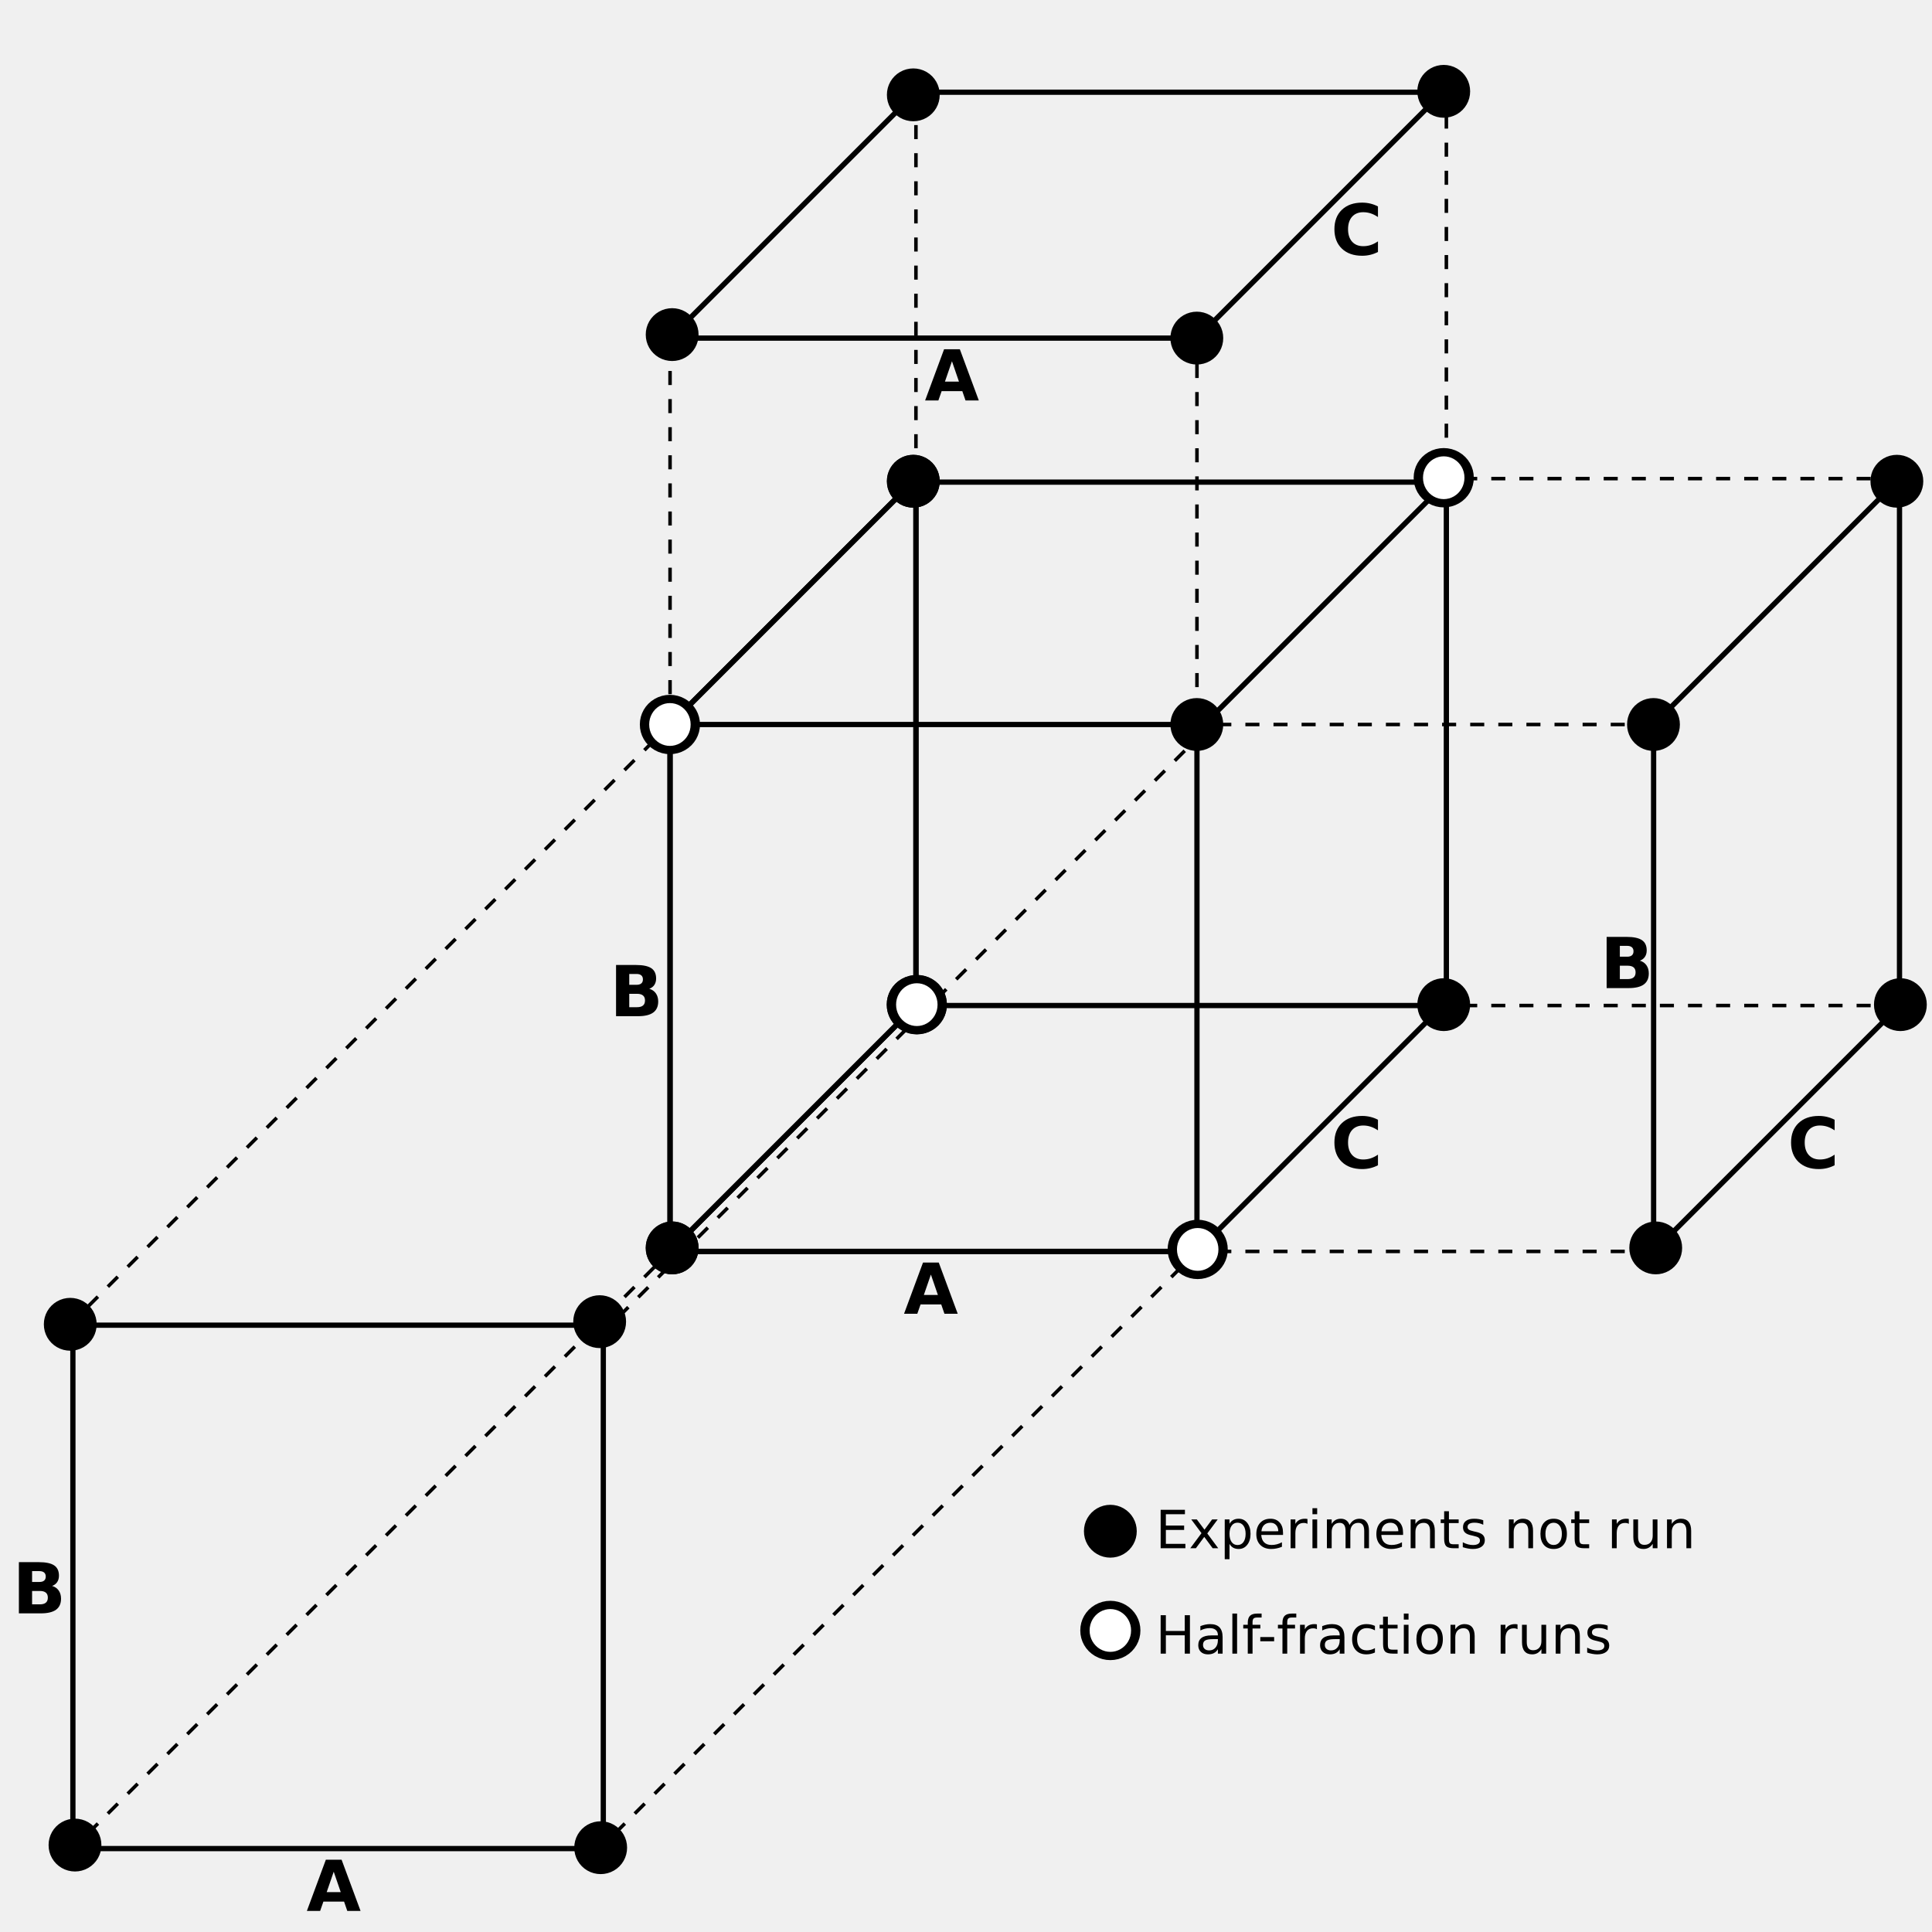
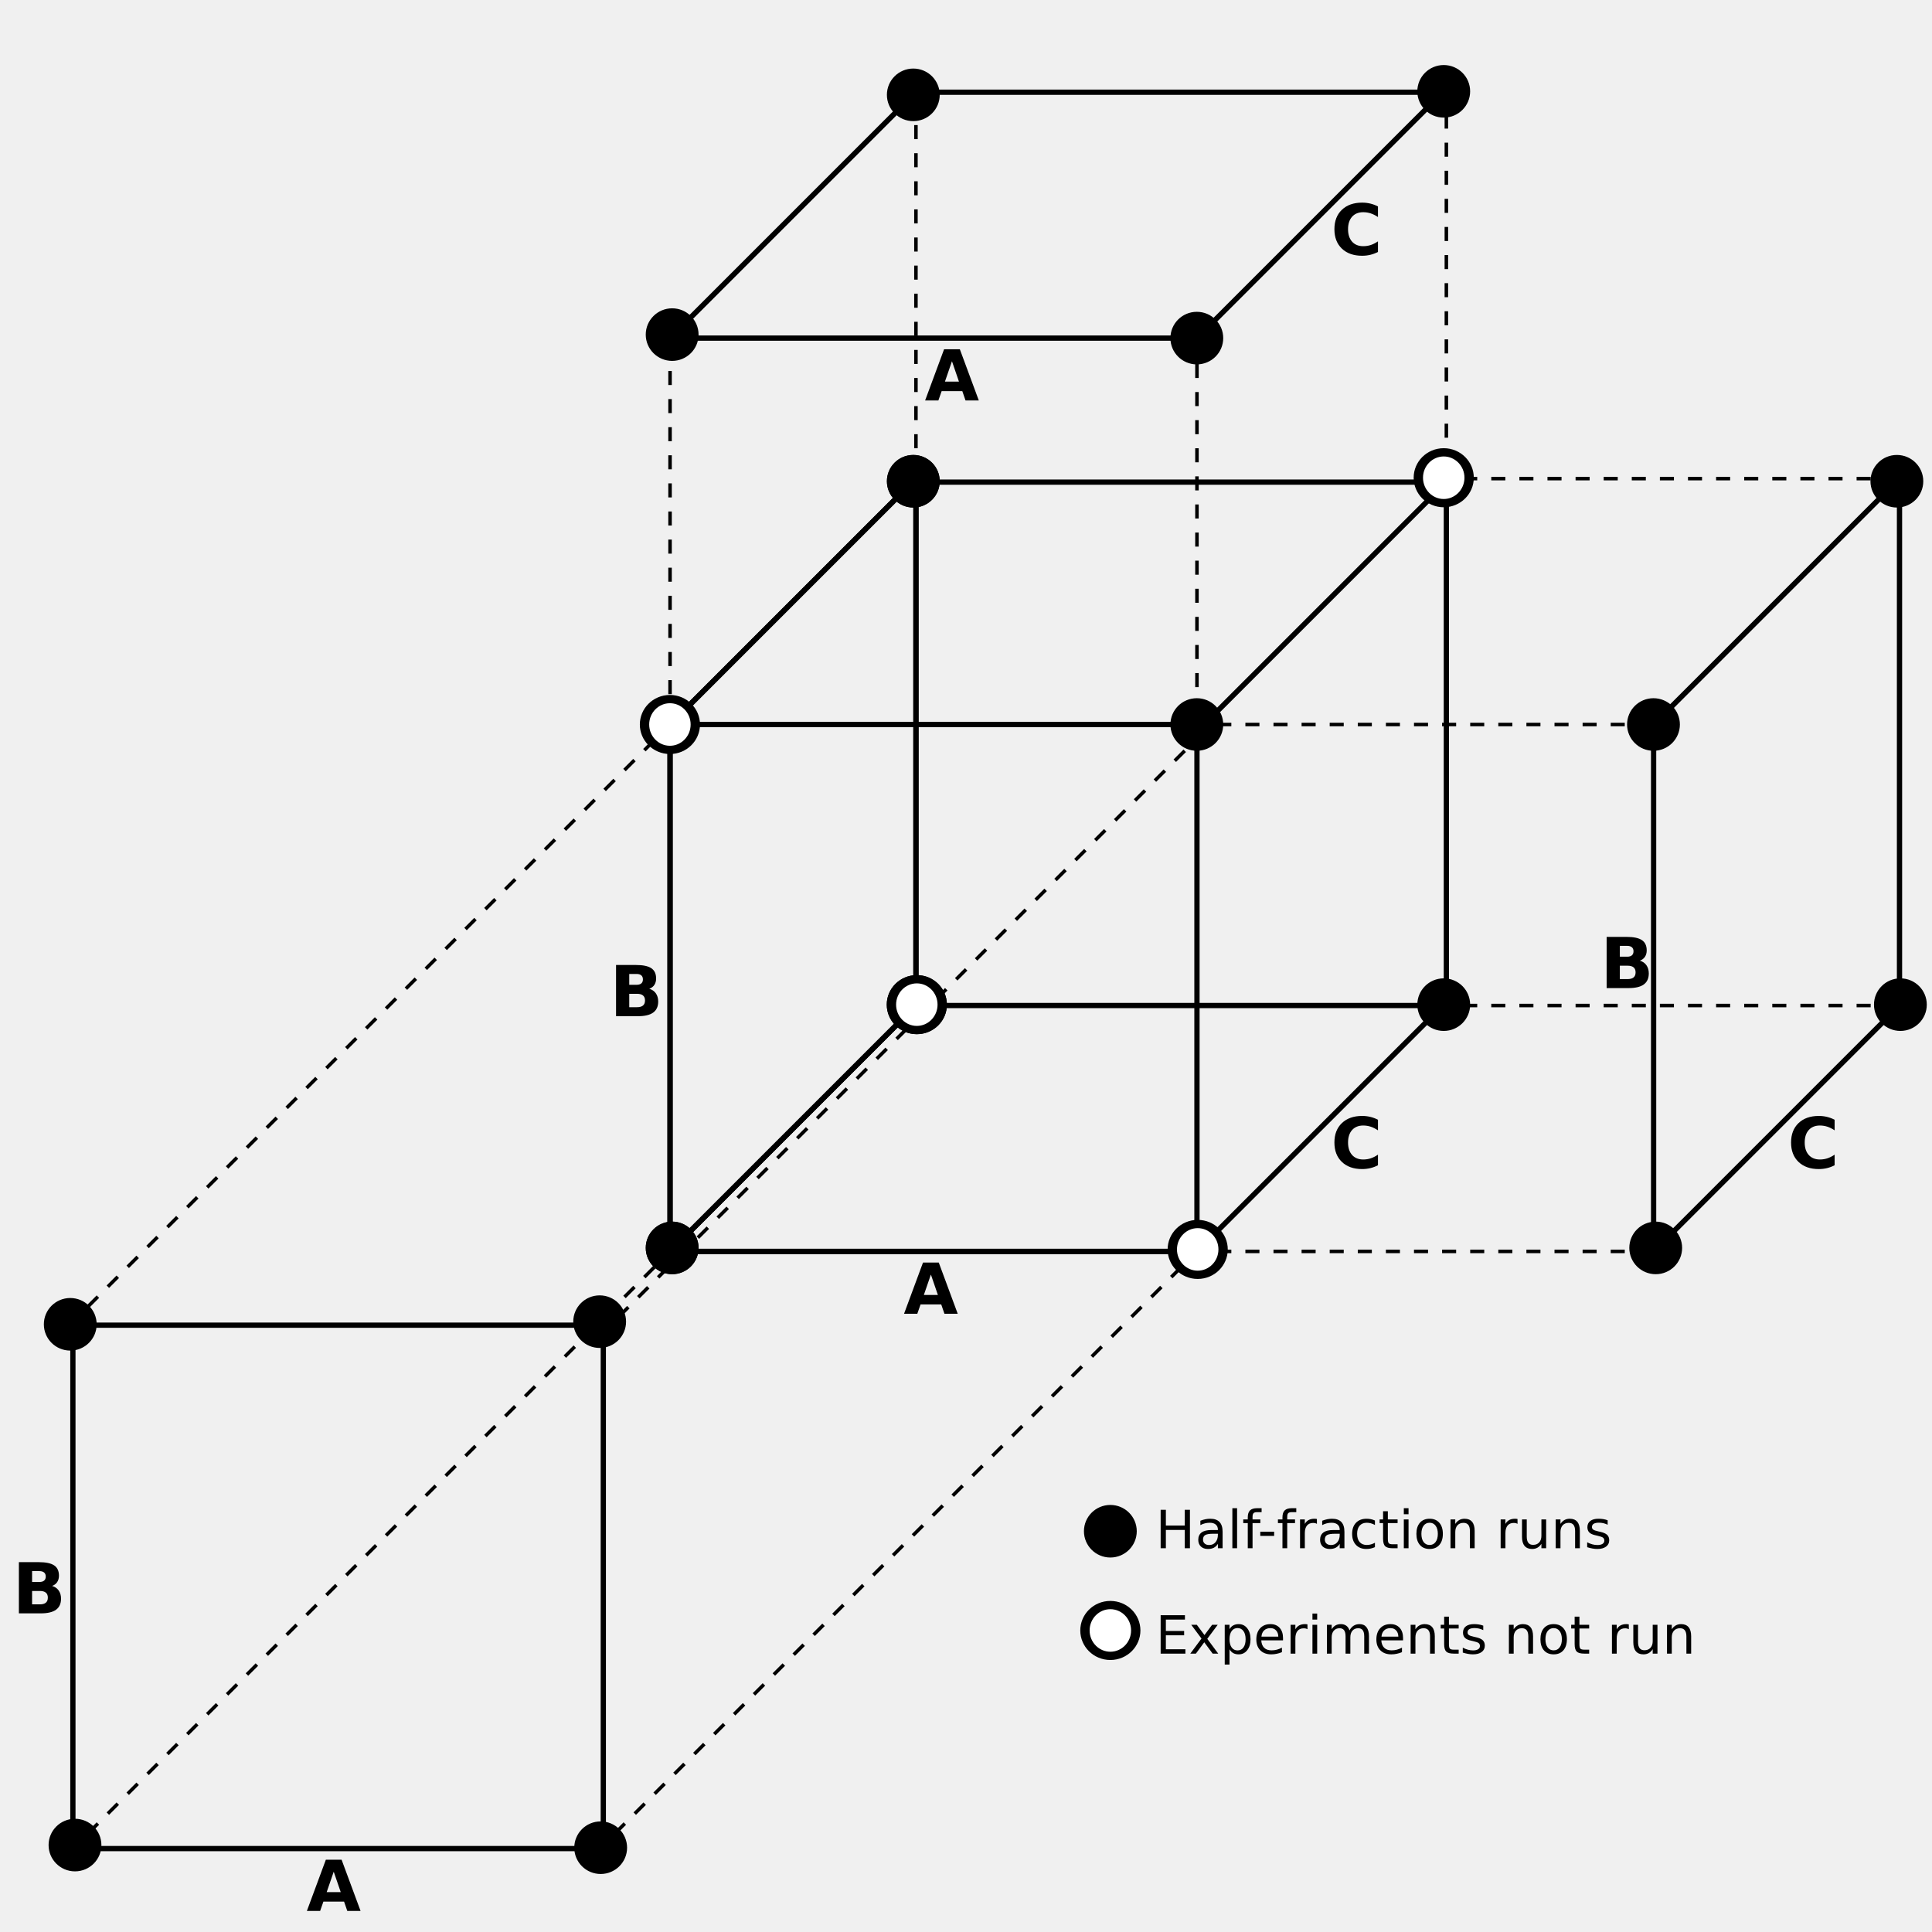
<svg xmlns="http://www.w3.org/2000/svg" width="1100" height="1100" id="svg2" version="1.1">
  <defs id="defs4">
    </defs>
  <g id="layer1" transform="translate(0,47.63782)">
    <path id="path3812" d="m 823.498,17.577 0,202.697" style="fill:none;stroke:#000000;stroke-width:2;stroke-linecap:butt;stroke-linejoin:miter;stroke-miterlimit:4;stroke-opacity:1;stroke-dasharray:8, 8;stroke-dashoffset:0" />
    <path id="path3784" d="M 340.779,713.583 684.977,369.385" style="fill:none;stroke:#000000;stroke-width:2;stroke-linecap:butt;stroke-linejoin:miter;stroke-miterlimit:4;stroke-opacity:1;stroke-dasharray:8, 8;stroke-dashoffset:0" />
    <path style="fill:none;stroke:#000000;stroke-width:2;stroke-linecap:butt;stroke-linejoin:miter;stroke-miterlimit:4;stroke-opacity:1;stroke-dasharray:8, 8;stroke-dashoffset:0" d="M 338.779,1007.583 682.977,663.385" id="path3782" />
    <path id="path3808" d="m 677.069,664.865 259.002,0" style="fill:none;stroke:#000000;stroke-width:2;stroke-linecap:butt;stroke-linejoin:miter;stroke-miterlimit:4;stroke-opacity:1;stroke-dasharray:8, 8;stroke-dashoffset:0" />
    <path style="fill:none;stroke:#000000;stroke-width:2;stroke-linecap:butt;stroke-linejoin:miter;stroke-miterlimit:4;stroke-opacity:1;stroke-dasharray:8, 8;stroke-dashoffset:0" d="m 817.069,524.865 259.002,0" id="path3810" />
    <path id="path3802" d="m 817.069,224.865 259.002,0" style="fill:none;stroke:#000000;stroke-width:2;stroke-linecap:butt;stroke-linejoin:miter;stroke-miterlimit:4;stroke-opacity:1;stroke-dasharray:8, 8;stroke-dashoffset:0" />
    <path style="fill:none;stroke:#000000;stroke-width:2;stroke-linecap:butt;stroke-linejoin:miter;stroke-miterlimit:4;stroke-opacity:1;stroke-dasharray:8, 8;stroke-dashoffset:0" d="M 38.779,707.583 382.977,363.385" id="path3786" />
    <path style="fill:none;stroke:#000000;stroke-width:3;stroke-linecap:butt;stroke-linejoin:miter;stroke-miterlimit:4;stroke-opacity:1;stroke-dasharray:none" d="M 381.5,364.862 521.51,224.853" id="path2905" />
    <path style="fill:none;stroke:#000000;stroke-width:2.995;stroke-linecap:butt;stroke-linejoin:miter;stroke-miterlimit:4;stroke-opacity:1;stroke-dasharray:none" d="m 523.498,524.865 297.01,0" id="path3642" />
    <path style="fill:none;stroke:#000000;stroke-width:2.995;stroke-linecap:butt;stroke-linejoin:miter;stroke-miterlimit:4;stroke-opacity:1;stroke-dasharray:none" d="m 823.498,227.855 0,297.01" id="path3640" />
    <path id="path2903" d="M 381.5,664.862 521.51,524.853" style="fill:none;stroke:#000000;stroke-width:3;stroke-linecap:butt;stroke-linejoin:miter;stroke-miterlimit:4;stroke-opacity:1;stroke-dasharray:none" />
    <path id="path2891" d="m 381.498,367.855 0,297.01" style="fill:none;stroke:#000000;stroke-width:2.995;stroke-linecap:butt;stroke-linejoin:miter;stroke-miterlimit:4;stroke-opacity:1;stroke-dasharray:none" />
    <path id="path3668" d="m 523.498,226.865 297.01,0" style="fill:none;stroke:#000000;stroke-width:2.995;stroke-linecap:butt;stroke-linejoin:miter;stroke-miterlimit:4;stroke-opacity:1;stroke-dasharray:none" />
    <path id="path3596" d="M 381.5,664.862 521.51,524.853" style="fill:none;stroke:#000000;stroke-width:3;stroke-linecap:butt;stroke-linejoin:miter;stroke-miterlimit:4;stroke-opacity:1;stroke-dasharray:none" />
    <path style="fill:none;stroke:#000000;stroke-width:3;stroke-linecap:butt;stroke-linejoin:miter;stroke-miterlimit:4;stroke-opacity:1;stroke-dasharray:none" d="M 681.5,664.862 821.51,524.853" id="path3654" />
    <path id="path3656" d="M 685.5,364.862 825.51,224.853" style="fill:none;stroke:#000000;stroke-width:3;stroke-linecap:butt;stroke-linejoin:miter;stroke-miterlimit:4;stroke-opacity:1;stroke-dasharray:none" />
    <path style="fill:none;stroke:#000000;stroke-width:3;stroke-linecap:butt;stroke-linejoin:miter;stroke-miterlimit:4;stroke-opacity:1;stroke-dasharray:none" d="M 381.5,364.862 521.51,224.853" id="path3658" />
    <path style="fill:none;stroke:#000000;stroke-width:2.995;stroke-linecap:butt;stroke-linejoin:miter;stroke-miterlimit:4;stroke-opacity:1;stroke-dasharray:none" d="m 381.498,367.855 0,297.01" id="path2816" />
    <path id="path3590" d="m 681.498,367.855 0,297.01" style="fill:none;stroke:#000000;stroke-width:2.995;stroke-linecap:butt;stroke-linejoin:miter;stroke-miterlimit:4;stroke-opacity:1;stroke-dasharray:none" />
    <path id="path3594" d="m 381.498,664.865 297.01,0" style="fill:none;stroke:#000000;stroke-width:2.995;stroke-linecap:butt;stroke-linejoin:miter;stroke-miterlimit:4;stroke-opacity:1;stroke-dasharray:none" />
-     <path style="fill:#000000;fill-opacity:1;stroke:#000000;stroke-width:3;stroke-miterlimit:4;stroke-opacity:1;stroke-dasharray:none;stroke-dashoffset:0" id="path3614" d="m 331.21,441.721 a 37.9,42.843 0 1 1 -75.799,0 37.9,42.843 0 1 1 75.799,0 z" transform="matrix(0.381578,0,0,0.3375497,408.0793,77.25927)" />
-     <path style="fill:#000000;fill-opacity:1;stroke:#000000;stroke-width:3;stroke-miterlimit:4;stroke-opacity:1;stroke-dasharray:none;stroke-dashoffset:0" id="path3618" d="m 331.21,441.721 a 37.9,42.843 0 1 1 -75.799,0 37.9,42.843 0 1 1 75.799,0 z" transform="matrix(0.381578,0,0,0.3375497,710.0793,375.2593)" />
+     <path style="fill:#000000;fill-opacity:1;stroke:#000000;stroke-width:3;stroke-miterlimit:4;stroke-opacity:1;stroke-dasharray:none;stroke-dashoffset:0" id="path3614" d="m 331.21,441.721 c 0,23.662 -16.968,42.843 -37.9,42.843 -20.931,0 -37.9,-19.181 -37.9,-42.843 0,-23.662 16.968,-42.843 37.9,-42.843 20.931,0 37.9,19.181 37.9,42.843 z" transform="matrix(0.381578,0,0,0.3375497,408.0793,77.25927)" />
+     <path style="fill:#000000;fill-opacity:1;stroke:#000000;stroke-width:3;stroke-miterlimit:4;stroke-opacity:1;stroke-dasharray:none;stroke-dashoffset:0" id="path3618" d="m 331.21,441.721 c 0,23.662 -16.968,42.843 -37.9,42.843 -20.931,0 -37.9,-19.181 -37.9,-42.843 0,-23.662 16.968,-42.843 37.9,-42.843 20.931,0 37.9,19.181 37.9,42.843 z" transform="matrix(0.381578,0,0,0.3375497,710.0793,375.2593)" />
    <path style="fill:none;stroke:#000000;stroke-width:2.995;stroke-linecap:butt;stroke-linejoin:miter;stroke-miterlimit:4;stroke-opacity:1;stroke-dasharray:none" d="m 381.498,364.865 297.01,0" id="path3630" />
    <path id="path3638" d="m 521.498,227.855 0,297.01" style="fill:none;stroke:#000000;stroke-width:2.995;stroke-linecap:butt;stroke-linejoin:miter;stroke-miterlimit:4;stroke-opacity:1;stroke-dasharray:none" />
-     <path transform="matrix(0.381578,0,0,0.3375497,710.0793,75.25927)" d="m 331.21,441.721 a 37.9,42.843 0 1 1 -75.799,0 37.9,42.843 0 1 1 75.799,0 z" id="path3616" style="fill:#ffffff;fill-opacity:1;stroke:#000000;stroke-width:13.932;stroke-miterlimit:4;stroke-opacity:1;stroke-dasharray:none;stroke-dashoffset:0" />
-     <path transform="matrix(0.381578,0,0,0.3375497,569.5002,215.7575)" d="m 331.21,441.721 a 37.9,42.843 0 1 1 -75.799,0 37.9,42.843 0 1 1 75.799,0 z" id="path3662" style="fill:#000000;fill-opacity:1;stroke:#000000;stroke-width:3;stroke-miterlimit:4;stroke-opacity:1;stroke-dasharray:none;stroke-dashoffset:0" />
-     <path style="fill:#000000;fill-opacity:1;stroke:#000000;stroke-width:3;stroke-miterlimit:4;stroke-opacity:1;stroke-dasharray:none;stroke-dashoffset:0" id="path3666" d="m 331.21,441.721 a 37.9,42.843 0 1 1 -75.799,0 37.9,42.843 0 1 1 75.799,0 z" transform="matrix(0.381578,0,0,0.3375497,270.7761,513.7659)" />
-     <path transform="matrix(0.381578,0,0,0.3375497,410.0793,375.2593)" d="m 331.21,441.721 a 37.9,42.843 0 1 1 -75.799,0 37.9,42.843 0 1 1 75.799,0 z" id="path3620" style="fill:#ffffff;fill-opacity:1;stroke:#000000;stroke-width:13.932;stroke-miterlimit:4;stroke-opacity:1;stroke-dasharray:none;stroke-dashoffset:0" />
+     <path transform="matrix(0.381578,0,0,0.3375497,710.0793,75.25927)" d="m 331.21,441.721 c 0,23.662 -16.968,42.843 -37.9,42.843 -20.931,0 -37.9,-19.181 -37.9,-42.843 0,-23.662 16.968,-42.843 37.9,-42.843 20.931,0 37.9,19.181 37.9,42.843 z" id="path3616" style="fill:#ffffff;fill-opacity:1;stroke:#000000;stroke-width:13.932;stroke-miterlimit:4;stroke-opacity:1;stroke-dasharray:none;stroke-dashoffset:0" />
+     <path transform="matrix(0.381578,0,0,0.3375497,569.5002,215.7575)" d="m 331.21,441.721 c 0,23.662 -16.968,42.843 -37.9,42.843 -20.931,0 -37.9,-19.181 -37.9,-42.843 0,-23.662 16.968,-42.843 37.9,-42.843 20.931,0 37.9,19.181 37.9,42.843 z" id="path3662" style="fill:#000000;fill-opacity:1;stroke:#000000;stroke-width:3;stroke-miterlimit:4;stroke-opacity:1;stroke-dasharray:none;stroke-dashoffset:0" />
+     <path style="fill:#000000;fill-opacity:1;stroke:#000000;stroke-width:3;stroke-miterlimit:4;stroke-opacity:1;stroke-dasharray:none;stroke-dashoffset:0" id="path3666" d="m 331.21,441.721 c 0,23.662 -16.968,42.843 -37.9,42.843 -20.931,0 -37.9,-19.181 -37.9,-42.843 0,-23.662 16.968,-42.843 37.9,-42.843 20.931,0 37.9,19.181 37.9,42.843 z" transform="matrix(0.381578,0,0,0.3375497,270.7761,513.7659)" />
+     <path transform="matrix(0.381578,0,0,0.3375497,410.0793,375.2593)" d="m 331.21,441.721 c 0,23.662 -16.968,42.843 -37.9,42.843 -20.931,0 -37.9,-19.181 -37.9,-42.843 0,-23.662 16.968,-42.843 37.9,-42.843 20.931,0 37.9,19.181 37.9,42.843 z" id="path3620" style="fill:#ffffff;fill-opacity:1;stroke:#000000;stroke-width:13.932;stroke-miterlimit:4;stroke-opacity:1;stroke-dasharray:none;stroke-dashoffset:0" />
    <text xml:space="preserve" style="font-size:24px;font-style:normal;font-variant:normal;font-weight:normal;font-stretch:normal;text-align:start;line-height:125%;writing-mode:lr-tb;text-anchor:start;fill:#000000;fill-opacity:1;stroke:none;font-family:Times New Roman;-inkscape-font-specification:'Times New Roman,'" x="718.355" y="389.822" id="text3831">
      <tspan y="389.822" x="718.355" id="tspan3833" />
    </text>
    <text xml:space="preserve" style="font-size:40px;font-style:normal;font-variant:normal;font-weight:bold;font-stretch:normal;text-align:start;line-height:125%;writing-mode:lr-tb;text-anchor:start;fill:#000000;fill-opacity:1;stroke:none;font-family:Bitstream Vera Sans;-inkscape-font-specification:Bitstream Vera Sans Bold" x="514.524" y="700.362" id="text2935">
      <tspan id="tspan2937" x="514.524" y="700.362">A</tspan>
    </text>
    <path style="fill:none;stroke:#000000;stroke-width:2.995;stroke-linecap:butt;stroke-linejoin:miter;stroke-miterlimit:4;stroke-opacity:1;stroke-dasharray:none" d="m 381.498,664.865 297.01,0" id="path2939" />
    <text id="text2941" y="530.94" x="347.083" style="font-size:40px;font-style:normal;font-variant:normal;font-weight:bold;font-stretch:normal;text-align:start;line-height:125%;writing-mode:lr-tb;text-anchor:start;fill:#000000;fill-opacity:1;stroke:none;font-family:Bitstream Vera Sans;-inkscape-font-specification:Bitstream Vera Sans Bold" xml:space="preserve">
      <tspan y="530.94" x="347.083" id="tspan2943">B</tspan>
    </text>
    <text xml:space="preserve" style="font-size:40px;font-style:normal;font-variant:normal;font-weight:bold;font-stretch:normal;text-align:start;line-height:125%;writing-mode:lr-tb;text-anchor:start;fill:#000000;fill-opacity:1;stroke:none;font-family:Bitstream Vera Sans;-inkscape-font-specification:Bitstream Vera Sans Bold" x="757.758" y="617.418" id="text2945">
      <tspan id="tspan2947" x="757.758" y="617.418">C</tspan>
    </text>
-     <path style="fill:#ffffff;fill-opacity:1;stroke:#000000;stroke-width:13.932;stroke-miterlimit:4;stroke-opacity:1;stroke-dasharray:none;stroke-dashoffset:0" id="path3664" d="m 331.21,441.721 a 37.9,42.843 0 1 1 -75.799,0 37.9,42.843 0 1 1 75.799,0 z" transform="matrix(0.381578,0,0,0.3375497,569.9995,514.6244)" />
+     <path style="fill:#ffffff;fill-opacity:1;stroke:#000000;stroke-width:13.932;stroke-miterlimit:4;stroke-opacity:1;stroke-dasharray:none;stroke-dashoffset:0" id="path3664" d="m 331.21,441.721 c 0,23.662 -16.968,42.843 -37.9,42.843 -20.931,0 -37.9,-19.181 -37.9,-42.843 0,-23.662 16.968,-42.843 37.9,-42.843 20.931,0 37.9,19.181 37.9,42.843 z" transform="matrix(0.381578,0,0,0.3375497,569.9995,514.6244)" />
    <path style="fill:none;stroke:#000000;stroke-width:3;stroke-linecap:butt;stroke-linejoin:miter;stroke-miterlimit:4;stroke-opacity:1;stroke-dasharray:none" d="M 381.5,664.862 521.51,524.853" id="path2887" />
    <path id="path2889" d="M 381.5,364.862 521.51,224.853" style="fill:none;stroke:#000000;stroke-width:3;stroke-linecap:butt;stroke-linejoin:miter;stroke-miterlimit:4;stroke-opacity:1;stroke-dasharray:none" />
    <path style="fill:none;stroke:#000000;stroke-width:2.995;stroke-linecap:butt;stroke-linejoin:miter;stroke-miterlimit:4;stroke-opacity:1;stroke-dasharray:none" d="m 521.498,227.855 0,297.01" id="path2893" />
-     <path transform="matrix(0.381578,0,0,0.3375497,408.0793,77.25927)" d="m 331.21,441.721 a 37.9,42.843 0 1 1 -75.799,0 37.9,42.843 0 1 1 75.799,0 z" id="path2895" style="fill:#000000;fill-opacity:1;stroke:#000000;stroke-width:3;stroke-miterlimit:4;stroke-opacity:1;stroke-dasharray:none;stroke-dashoffset:0" />
-     <path transform="matrix(0.381578,0,0,0.3375497,270.7761,513.7659)" d="m 331.21,441.721 a 37.9,42.843 0 1 1 -75.799,0 37.9,42.843 0 1 1 75.799,0 z" id="path2899" style="fill:#000000;fill-opacity:1;stroke:#000000;stroke-width:3;stroke-miterlimit:4;stroke-opacity:1;stroke-dasharray:none;stroke-dashoffset:0" />
+     <path transform="matrix(0.381578,0,0,0.3375497,408.0793,77.25927)" d="m 331.21,441.721 c 0,23.662 -16.968,42.843 -37.9,42.843 -20.931,0 -37.9,-19.181 -37.9,-42.843 0,-23.662 16.968,-42.843 37.9,-42.843 20.931,0 37.9,19.181 37.9,42.843 z" id="path2895" style="fill:#000000;fill-opacity:1;stroke:#000000;stroke-width:3;stroke-miterlimit:4;stroke-opacity:1;stroke-dasharray:none;stroke-dashoffset:0" />
+     <path transform="matrix(0.381578,0,0,0.3375497,270.7761,513.7659)" d="m 331.21,441.721 c 0,23.662 -16.968,42.843 -37.9,42.843 -20.931,0 -37.9,-19.181 -37.9,-42.843 0,-23.662 16.968,-42.843 37.9,-42.843 20.931,0 37.9,19.181 37.9,42.843 z" id="path2899" style="fill:#000000;fill-opacity:1;stroke:#000000;stroke-width:3;stroke-miterlimit:4;stroke-opacity:1;stroke-dasharray:none;stroke-dashoffset:0" />
    <path style="fill:none;stroke:#000000;stroke-width:2.995;stroke-linecap:butt;stroke-linejoin:miter;stroke-miterlimit:4;stroke-opacity:1;stroke-dasharray:none" d="m 941.497,367.855 0,297.01" id="path2907" />
    <path id="path2909" d="m 1081.497,227.855 0,297.01" style="fill:none;stroke:#000000;stroke-width:2.995;stroke-linecap:butt;stroke-linejoin:miter;stroke-miterlimit:4;stroke-opacity:1;stroke-dasharray:none" />
-     <path style="fill:#000000;fill-opacity:1;stroke:#000000;stroke-width:3;stroke-miterlimit:4;stroke-opacity:1;stroke-dasharray:none;stroke-dashoffset:0" id="path2911" d="m 331.21,441.721 a 37.9,42.843 0 1 1 -75.799,0 37.9,42.843 0 1 1 75.799,0 z" transform="matrix(0.381578,0,0,0.3375497,968.0793,77.25927)" />
-     <path style="fill:#000000;fill-opacity:1;stroke:#000000;stroke-width:3;stroke-miterlimit:4;stroke-opacity:1;stroke-dasharray:none;stroke-dashoffset:0" id="path2915" d="m 331.21,441.721 a 37.9,42.843 0 1 1 -75.799,0 37.9,42.843 0 1 1 75.799,0 z" transform="matrix(0.381578,0,0,0.3375497,830.7761,513.7659)" />
+     <path style="fill:#000000;fill-opacity:1;stroke:#000000;stroke-width:3;stroke-miterlimit:4;stroke-opacity:1;stroke-dasharray:none;stroke-dashoffset:0" id="path2911" d="m 331.21,441.721 c 0,23.662 -16.968,42.843 -37.9,42.843 -20.931,0 -37.9,-19.181 -37.9,-42.843 0,-23.662 16.968,-42.843 37.9,-42.843 20.931,0 37.9,19.181 37.9,42.843 z" transform="matrix(0.381578,0,0,0.3375497,968.0793,77.25927)" />
+     <path style="fill:#000000;fill-opacity:1;stroke:#000000;stroke-width:3;stroke-miterlimit:4;stroke-opacity:1;stroke-dasharray:none;stroke-dashoffset:0" id="path2915" d="m 331.21,441.721 c 0,23.662 -16.968,42.843 -37.9,42.843 -20.931,0 -37.9,-19.181 -37.9,-42.843 0,-23.662 16.968,-42.843 37.9,-42.843 20.931,0 37.9,19.181 37.9,42.843 z" transform="matrix(0.381578,0,0,0.3375497,830.7761,513.7659)" />
    <path style="fill:none;stroke:#000000;stroke-width:3;stroke-linecap:butt;stroke-linejoin:miter;stroke-miterlimit:4;stroke-opacity:1;stroke-dasharray:none" d="M 941.5,664.862 1081.509,524.853" id="path2919" />
    <path id="path2921" d="M 941.5,364.862 1081.509,224.853" style="fill:none;stroke:#000000;stroke-width:3;stroke-linecap:butt;stroke-linejoin:miter;stroke-miterlimit:4;stroke-opacity:1;stroke-dasharray:none" />
-     <path style="fill:#ffffff;fill-opacity:1;stroke:#000000;stroke-width:13.932;stroke-miterlimit:4;stroke-opacity:1;stroke-dasharray:none;stroke-dashoffset:0" id="path2901" d="m 331.21,441.721 a 37.9,42.843 0 1 1 -75.799,0 37.9,42.843 0 1 1 75.799,0 z" transform="matrix(0.381578,0,0,0.3375497,410.0793,375.2593)" />
-     <path transform="matrix(0.381578,0,0,0.3375497,269.5002,215.7575)" d="m 331.21,441.721 a 37.9,42.843 0 1 1 -75.799,0 37.9,42.843 0 1 1 75.799,0 z" id="path2897" style="fill:#ffffff;fill-opacity:1;stroke:#000000;stroke-width:13.932;stroke-miterlimit:4;stroke-opacity:1;stroke-dasharray:none;stroke-dashoffset:0" />
-     <path style="fill:#000000;fill-opacity:1;stroke:#000000;stroke-width:3;stroke-miterlimit:4;stroke-opacity:1;stroke-dasharray:none;stroke-dashoffset:0" id="path2927" d="m 331.21,441.721 a 37.9,42.843 0 1 1 -75.799,0 37.9,42.843 0 1 1 75.799,0 z" transform="matrix(0.381578,0,0,0.3375497,829.5002,215.7575)" />
-     <path transform="matrix(0.381578,0,0,0.3375497,970.0793,375.2593)" d="m 331.21,441.721 a 37.9,42.843 0 1 1 -75.799,0 37.9,42.843 0 1 1 75.799,0 z" id="path2929" style="fill:#000000;fill-opacity:1;stroke:#000000;stroke-width:3;stroke-miterlimit:4;stroke-opacity:1;stroke-dasharray:none;stroke-dashoffset:0" />
+     <path style="fill:#ffffff;fill-opacity:1;stroke:#000000;stroke-width:13.932;stroke-miterlimit:4;stroke-opacity:1;stroke-dasharray:none;stroke-dashoffset:0" id="path2901" d="m 331.21,441.721 c 0,23.662 -16.968,42.843 -37.9,42.843 -20.931,0 -37.9,-19.181 -37.9,-42.843 0,-23.662 16.968,-42.843 37.9,-42.843 20.931,0 37.9,19.181 37.9,42.843 z" transform="matrix(0.381578,0,0,0.3375497,410.0793,375.2593)" />
+     <path transform="matrix(0.381578,0,0,0.3375497,269.5002,215.7575)" d="m 331.21,441.721 c 0,23.662 -16.968,42.843 -37.9,42.843 -20.931,0 -37.9,-19.181 -37.9,-42.843 0,-23.662 16.968,-42.843 37.9,-42.843 20.931,0 37.9,19.181 37.9,42.843 z" id="path2897" style="fill:#ffffff;fill-opacity:1;stroke:#000000;stroke-width:13.932;stroke-miterlimit:4;stroke-opacity:1;stroke-dasharray:none;stroke-dashoffset:0" />
+     <path style="fill:#000000;fill-opacity:1;stroke:#000000;stroke-width:3;stroke-miterlimit:4;stroke-opacity:1;stroke-dasharray:none;stroke-dashoffset:0" id="path2927" d="m 331.21,441.721 c 0,23.662 -16.968,42.843 -37.9,42.843 -20.931,0 -37.9,-19.181 -37.9,-42.843 0,-23.662 16.968,-42.843 37.9,-42.843 20.931,0 37.9,19.181 37.9,42.843 z" transform="matrix(0.381578,0,0,0.3375497,829.5002,215.7575)" />
+     <path transform="matrix(0.381578,0,0,0.3375497,970.0793,375.2593)" d="m 331.21,441.721 c 0,23.662 -16.968,42.843 -37.9,42.843 -20.931,0 -37.9,-19.181 -37.9,-42.843 0,-23.662 16.968,-42.843 37.9,-42.843 20.931,0 37.9,19.181 37.9,42.843 z" id="path2929" style="fill:#000000;fill-opacity:1;stroke:#000000;stroke-width:3;stroke-miterlimit:4;stroke-opacity:1;stroke-dasharray:none;stroke-dashoffset:0" />
    <path id="path2931" d="M 681.5,144.862 821.51,4.853" style="fill:none;stroke:#000000;stroke-width:3;stroke-linecap:butt;stroke-linejoin:miter;stroke-miterlimit:4;stroke-opacity:1;stroke-dasharray:none" />
-     <path transform="matrix(0.381578,0,0,0.3375497,710.0793,-144.7407)" d="m 331.21,441.721 a 37.9,42.843 0 1 1 -75.799,0 37.9,42.843 0 1 1 75.799,0 z" id="path2933" style="fill:#000000;fill-opacity:1;stroke:#000000;stroke-width:3;stroke-miterlimit:4;stroke-opacity:1;stroke-dasharray:none;stroke-dashoffset:0" />
+     <path transform="matrix(0.381578,0,0,0.3375497,710.0793,-144.7407)" d="m 331.21,441.721 c 0,23.662 -16.968,42.843 -37.9,42.843 -20.931,0 -37.9,-19.181 -37.9,-42.843 0,-23.662 16.968,-42.843 37.9,-42.843 20.931,0 37.9,19.181 37.9,42.843 z" id="path2933" style="fill:#000000;fill-opacity:1;stroke:#000000;stroke-width:3;stroke-miterlimit:4;stroke-opacity:1;stroke-dasharray:none;stroke-dashoffset:0" />
    <path id="path2935" d="m 523.498,4.865 297.01,0" style="fill:none;stroke:#000000;stroke-width:2.995;stroke-linecap:butt;stroke-linejoin:miter;stroke-miterlimit:4;stroke-opacity:1;stroke-dasharray:none" />
    <path id="path2937" d="m 381.498,144.865 297.01,0" style="fill:none;stroke:#000000;stroke-width:2.995;stroke-linecap:butt;stroke-linejoin:miter;stroke-miterlimit:4;stroke-opacity:1;stroke-dasharray:none" />
-     <path style="fill:#000000;fill-opacity:1;stroke:#000000;stroke-width:3;stroke-miterlimit:4;stroke-opacity:1;stroke-dasharray:none;stroke-dashoffset:0" id="path2940" d="m 331.21,441.721 a 37.9,42.843 0 1 1 -75.799,0 37.9,42.843 0 1 1 75.799,0 z" transform="matrix(0.381578,0,0,0.3375497,270.7761,-6.2342)" />
+     <path style="fill:#000000;fill-opacity:1;stroke:#000000;stroke-width:3;stroke-miterlimit:4;stroke-opacity:1;stroke-dasharray:none;stroke-dashoffset:0" id="path2940" d="m 331.21,441.721 c 0,23.662 -16.968,42.843 -37.9,42.843 -20.931,0 -37.9,-19.181 -37.9,-42.843 0,-23.662 16.968,-42.843 37.9,-42.843 20.931,0 37.9,19.181 37.9,42.843 z" transform="matrix(0.381578,0,0,0.3375497,270.7761,-6.2342)" />
    <path style="fill:none;stroke:#000000;stroke-width:3;stroke-linecap:butt;stroke-linejoin:miter;stroke-miterlimit:4;stroke-opacity:1;stroke-dasharray:none" d="M 381.5,144.862 521.51,4.853" id="path2942" />
-     <path style="fill:#000000;fill-opacity:1;stroke:#000000;stroke-width:3;stroke-miterlimit:4;stroke-opacity:1;stroke-dasharray:none;stroke-dashoffset:0" id="path2944" d="m 331.21,441.721 a 37.9,42.843 0 1 1 -75.799,0 37.9,42.843 0 1 1 75.799,0 z" transform="matrix(0.381578,0,0,0.3375497,569.5002,-4.24254)" />
-     <path style="fill:#000000;fill-opacity:1;stroke:#000000;stroke-width:3;stroke-miterlimit:4;stroke-opacity:1;stroke-dasharray:none;stroke-dashoffset:0" id="path2946" d="m 331.21,441.721 a 37.9,42.843 0 1 1 -75.799,0 37.9,42.843 0 1 1 75.799,0 z" transform="matrix(0.381578,0,0,0.3375497,408.0793,-142.7407)" />
+     <path style="fill:#000000;fill-opacity:1;stroke:#000000;stroke-width:3;stroke-miterlimit:4;stroke-opacity:1;stroke-dasharray:none;stroke-dashoffset:0" id="path2944" d="m 331.21,441.721 c 0,23.662 -16.968,42.843 -37.9,42.843 -20.931,0 -37.9,-19.181 -37.9,-42.843 0,-23.662 16.968,-42.843 37.9,-42.843 20.931,0 37.9,19.181 37.9,42.843 z" transform="matrix(0.381578,0,0,0.3375497,569.5002,-4.24254)" />
+     <path style="fill:#000000;fill-opacity:1;stroke:#000000;stroke-width:3;stroke-miterlimit:4;stroke-opacity:1;stroke-dasharray:none;stroke-dashoffset:0" id="path2946" d="m 331.21,441.721 c 0,23.662 -16.968,42.843 -37.9,42.843 -20.931,0 -37.9,-19.181 -37.9,-42.843 0,-23.662 16.968,-42.843 37.9,-42.843 20.931,0 37.9,19.181 37.9,42.843 z" transform="matrix(0.381578,0,0,0.3375497,408.0793,-142.7407)" />
    <text id="text2948" y="180.362" x="526.524" style="font-size:40px;font-style:normal;font-variant:normal;font-weight:bold;font-stretch:normal;text-align:start;line-height:125%;writing-mode:lr-tb;text-anchor:start;fill:#000000;fill-opacity:1;stroke:none;font-family:Bitstream Vera Sans;-inkscape-font-specification:Bitstream Vera Sans Bold" xml:space="preserve">
      <tspan y="180.362" x="526.524" id="tspan2950">A</tspan>
    </text>
    <text id="text2952" y="617.418" x="1017.758" style="font-size:40px;font-style:normal;font-variant:normal;font-weight:bold;font-stretch:normal;text-align:start;line-height:125%;writing-mode:lr-tb;text-anchor:start;fill:#000000;fill-opacity:1;stroke:none;font-family:Bitstream Vera Sans;-inkscape-font-specification:Bitstream Vera Sans Bold" xml:space="preserve">
      <tspan y="617.418" x="1017.758" id="tspan2954">C</tspan>
    </text>
    <text xml:space="preserve" style="font-size:40px;font-style:normal;font-variant:normal;font-weight:bold;font-stretch:normal;text-align:start;line-height:125%;writing-mode:lr-tb;text-anchor:start;fill:#000000;fill-opacity:1;stroke:none;font-family:Bitstream Vera Sans;-inkscape-font-specification:Bitstream Vera Sans Bold" x="911.083" y="514.94" id="text2956">
      <tspan id="tspan2958" x="911.083" y="514.94">B</tspan>
    </text>
    <text id="text2976" y="97.418" x="757.758" style="font-size:40px;font-style:normal;font-variant:normal;font-weight:bold;font-stretch:normal;text-align:start;line-height:125%;writing-mode:lr-tb;text-anchor:start;fill:#000000;fill-opacity:1;stroke:none;font-family:Bitstream Vera Sans;-inkscape-font-specification:Bitstream Vera Sans Bold" xml:space="preserve">
      <tspan y="97.418" x="757.758" id="tspan2978">C</tspan>
    </text>
    <path id="path2980" d="m 43.498,1004.865 297.01,0" style="fill:none;stroke:#000000;stroke-width:2.995;stroke-linecap:butt;stroke-linejoin:miter;stroke-miterlimit:4;stroke-opacity:1;stroke-dasharray:none" />
    <path id="path2982" d="m 343.498,707.855 0,297.01" style="fill:none;stroke:#000000;stroke-width:2.995;stroke-linecap:butt;stroke-linejoin:miter;stroke-miterlimit:4;stroke-opacity:1;stroke-dasharray:none" />
    <path style="fill:none;stroke:#000000;stroke-width:2.995;stroke-linecap:butt;stroke-linejoin:miter;stroke-miterlimit:4;stroke-opacity:1;stroke-dasharray:none" d="m 43.498,706.865 297.01,0" id="path2984" />
-     <path transform="matrix(0.381578,0,0,0.3375497,230.0793,855.2593)" d="m 331.21,441.721 a 37.9,42.843 0 1 1 -75.799,0 37.9,42.843 0 1 1 75.799,0 z" id="path2986" style="fill:#000000;fill-opacity:1;stroke:#000000;stroke-width:3;stroke-miterlimit:4;stroke-opacity:1;stroke-dasharray:none;stroke-dashoffset:0" />
+     <path transform="matrix(0.381578,0,0,0.3375497,230.0793,855.2593)" d="m 331.21,441.721 c 0,23.662 -16.968,42.843 -37.9,42.843 -20.931,0 -37.9,-19.181 -37.9,-42.843 0,-23.662 16.968,-42.843 37.9,-42.843 20.931,0 37.9,19.181 37.9,42.843 z" id="path2986" style="fill:#000000;fill-opacity:1;stroke:#000000;stroke-width:3;stroke-miterlimit:4;stroke-opacity:1;stroke-dasharray:none;stroke-dashoffset:0" />
    <path id="path2988" d="m 41.498,707.855 0,297.01" style="fill:none;stroke:#000000;stroke-width:2.995;stroke-linecap:butt;stroke-linejoin:miter;stroke-miterlimit:4;stroke-opacity:1;stroke-dasharray:none" />
-     <path style="fill:#000000;fill-opacity:1;stroke:#000000;stroke-width:3;stroke-miterlimit:4;stroke-opacity:1;stroke-dasharray:none;stroke-dashoffset:0" id="path2994" d="m 331.21,441.721 a 37.9,42.843 0 1 1 -75.799,0 37.9,42.843 0 1 1 75.799,0 z" transform="matrix(0.381578,0,0,0.3375497,-71.92071,557.2593)" />
-     <path style="fill:#000000;fill-opacity:1;stroke:#000000;stroke-width:3;stroke-miterlimit:4;stroke-opacity:1;stroke-dasharray:none;stroke-dashoffset:0" id="path2996" d="m 331.21,441.721 a 37.9,42.843 0 1 1 -75.799,0 37.9,42.843 0 1 1 75.799,0 z" transform="matrix(0.381578,0,0,0.3375497,229.5002,555.7575)" />
-     <path style="fill:#000000;fill-opacity:1;stroke:#000000;stroke-width:3;stroke-miterlimit:4;stroke-opacity:1;stroke-dasharray:none;stroke-dashoffset:0" id="path2998" d="m 331.21,441.721 a 37.9,42.843 0 1 1 -75.799,0 37.9,42.843 0 1 1 75.799,0 z" transform="matrix(0.381578,0,0,0.3375497,-69.22388,853.7659)" />
+     <path style="fill:#000000;fill-opacity:1;stroke:#000000;stroke-width:3;stroke-miterlimit:4;stroke-opacity:1;stroke-dasharray:none;stroke-dashoffset:0" id="path2994" d="m 331.21,441.721 c 0,23.662 -16.968,42.843 -37.9,42.843 -20.931,0 -37.9,-19.181 -37.9,-42.843 0,-23.662 16.968,-42.843 37.9,-42.843 20.931,0 37.9,19.181 37.9,42.843 z" transform="matrix(0.381578,0,0,0.3375497,-71.92071,557.2593)" />
+     <path style="fill:#000000;fill-opacity:1;stroke:#000000;stroke-width:3;stroke-miterlimit:4;stroke-opacity:1;stroke-dasharray:none;stroke-dashoffset:0" id="path2996" d="m 331.21,441.721 c 0,23.662 -16.968,42.843 -37.9,42.843 -20.931,0 -37.9,-19.181 -37.9,-42.843 0,-23.662 16.968,-42.843 37.9,-42.843 20.931,0 37.9,19.181 37.9,42.843 z" transform="matrix(0.381578,0,0,0.3375497,229.5002,555.7575)" />
+     <path style="fill:#000000;fill-opacity:1;stroke:#000000;stroke-width:3;stroke-miterlimit:4;stroke-opacity:1;stroke-dasharray:none;stroke-dashoffset:0" id="path2998" d="m 331.21,441.721 c 0,23.662 -16.968,42.843 -37.9,42.843 -20.931,0 -37.9,-19.181 -37.9,-42.843 0,-23.662 16.968,-42.843 37.9,-42.843 20.931,0 37.9,19.181 37.9,42.843 z" transform="matrix(0.381578,0,0,0.3375497,-69.22388,853.7659)" />
    <text id="text3000" y="1040.362" x="174.524" style="font-size:40px;font-style:normal;font-variant:normal;font-weight:bold;font-stretch:normal;text-align:start;line-height:125%;writing-mode:lr-tb;text-anchor:start;fill:#000000;fill-opacity:1;stroke:none;font-family:Bitstream Vera Sans;-inkscape-font-specification:Bitstream Vera Sans Bold" xml:space="preserve">
      <tspan y="1040.362" x="174.524" id="tspan3002">A</tspan>
    </text>
    <text xml:space="preserve" style="font-size:40px;font-style:normal;font-variant:normal;font-weight:bold;font-stretch:normal;text-align:start;line-height:125%;writing-mode:lr-tb;text-anchor:start;fill:#000000;fill-opacity:1;stroke:none;font-family:Bitstream Vera Sans;-inkscape-font-specification:Bitstream Vera Sans Bold" x="7.083" y="870.94" id="text3004">
      <tspan id="tspan3006" x="7.083" y="870.94">B</tspan>
    </text>
    <path id="path3008" d="M 38.779,1007.583 382.977,663.385" style="fill:none;stroke:#000000;stroke-width:2;stroke-linecap:butt;stroke-linejoin:miter;stroke-miterlimit:4;stroke-opacity:1;stroke-dasharray:8, 8;stroke-dashoffset:0" />
    <path style="fill:none;stroke:#000000;stroke-width:2;stroke-linecap:butt;stroke-linejoin:miter;stroke-miterlimit:4;stroke-opacity:1;stroke-dasharray:8, 8;stroke-dashoffset:0" d="m 677.069,364.865 259.002,0" id="path3806" />
-     <path style="fill:#000000;fill-opacity:1;stroke:#000000;stroke-width:3;stroke-miterlimit:4;stroke-opacity:1;stroke-dasharray:none;stroke-dashoffset:0" id="path2898" d="m 331.21,441.721 a 37.9,42.843 0 1 1 -75.799,0 37.9,42.843 0 1 1 75.799,0 z" transform="matrix(0.381578,0,0,0.3375497,520.2658,675.0774)" />
-     <path style="fill:#ffffff;fill-opacity:1;stroke:#000000;stroke-width:13.932;stroke-miterlimit:4;stroke-opacity:1;stroke-dasharray:none;stroke-dashoffset:0" id="path2900" d="m 331.21,441.721 a 37.9,42.843 0 1 1 -75.799,0 37.9,42.843 0 1 1 75.799,0 z" transform="matrix(0.381578,0,0,0.3375497,520.2658,731.5756)" />
-     <text xml:space="preserve" style="font-size:30px;font-style:normal;font-variant:normal;font-weight:normal;font-stretch:normal;text-align:start;line-height:125%;writing-mode:lr-tb;text-anchor:start;fill:#000000;fill-opacity:1;stroke:none;font-family:Bitstream Vera Sans;-inkscape-font-specification:Bitstream Vera Sans" x="657.886" y="893.862" id="text2902">
-       <tspan id="tspan2904" x="657.886" y="893.862">Half-fraction runs</tspan>
+     <path style="fill:#000000;fill-opacity:1;stroke:#000000;stroke-width:3;stroke-miterlimit:4;stroke-opacity:1;stroke-dasharray:none;stroke-dashoffset:0" id="path2898" d="m 331.21,441.721 c 0,23.662 -16.968,42.843 -37.9,42.843 -20.931,0 -37.9,-19.181 -37.9,-42.843 0,-23.662 16.968,-42.843 37.9,-42.843 20.931,0 37.9,19.181 37.9,42.843 z" transform="matrix(0.381578,0,0,0.3375497,520.2658,675.0774)" />
+     <path style="fill:#ffffff;fill-opacity:1;stroke:#000000;stroke-width:13.932;stroke-miterlimit:4;stroke-opacity:1;stroke-dasharray:none;stroke-dashoffset:0" id="path2900" d="m 331.21,441.721 c 0,23.662 -16.968,42.843 -37.9,42.843 -20.931,0 -37.9,-19.181 -37.9,-42.843 0,-23.662 16.968,-42.843 37.9,-42.843 20.931,0 37.9,19.181 37.9,42.843 z" transform="matrix(0.381578,0,0,0.3375497,520.2658,731.5756)" />
+     <text xml:space="preserve" style="font-size:30px;font-style:normal;font-variant:normal;font-weight:normal;font-stretch:normal;text-align:start;line-height:125%;writing-mode:lr-tb;text-anchor:start;fill:#000000;fill-opacity:1;stroke:none;font-family:Bitstream Vera Sans;-inkscape-font-specification:Bitstream Vera Sans" x="657.886" y="833.862" id="text2902">
+       <tspan id="tspan2904" x="657.886" y="833.862">Half-fraction runs</tspan>
    </text>
-     <text id="text2906" y="833.862" x="657.886" style="font-size:30px;font-style:normal;font-variant:normal;font-weight:normal;font-stretch:normal;text-align:start;line-height:125%;writing-mode:lr-tb;text-anchor:start;fill:#000000;fill-opacity:1;stroke:none;font-family:Bitstream Vera Sans;-inkscape-font-specification:Bitstream Vera Sans" xml:space="preserve">
-       <tspan y="833.862" x="657.886" id="tspan2908">Experiments not run</tspan>
+     <text id="text2906" y="893.862" x="657.886" style="font-size:30px;font-style:normal;font-variant:normal;font-weight:normal;font-stretch:normal;text-align:start;line-height:125%;writing-mode:lr-tb;text-anchor:start;fill:#000000;fill-opacity:1;stroke:none;font-family:Bitstream Vera Sans;-inkscape-font-specification:Bitstream Vera Sans" xml:space="preserve">
+       <tspan y="893.862" x="657.886" id="tspan2908">Experiments not run</tspan>
    </text>
    <path style="fill:none;stroke:#000000;stroke-width:2;stroke-linecap:butt;stroke-linejoin:miter;stroke-miterlimit:4;stroke-opacity:1;stroke-dasharray:8, 8;stroke-dashoffset:0" d="m 681.498,143.577 0,202.697" id="path3682" />
    <path id="path3684" d="m 381.498,147.577 0,202.697" style="fill:none;stroke:#000000;stroke-width:2;stroke-linecap:butt;stroke-linejoin:miter;stroke-miterlimit:4;stroke-opacity:1;stroke-dasharray:8, 8;stroke-dashoffset:0" />
    <path style="fill:none;stroke:#000000;stroke-width:2;stroke-linecap:butt;stroke-linejoin:miter;stroke-miterlimit:4;stroke-opacity:1;stroke-dasharray:8, 8;stroke-dashoffset:0" d="m 521.498,7.577 0,202.697" id="path3686" />
  </g>
</svg>
